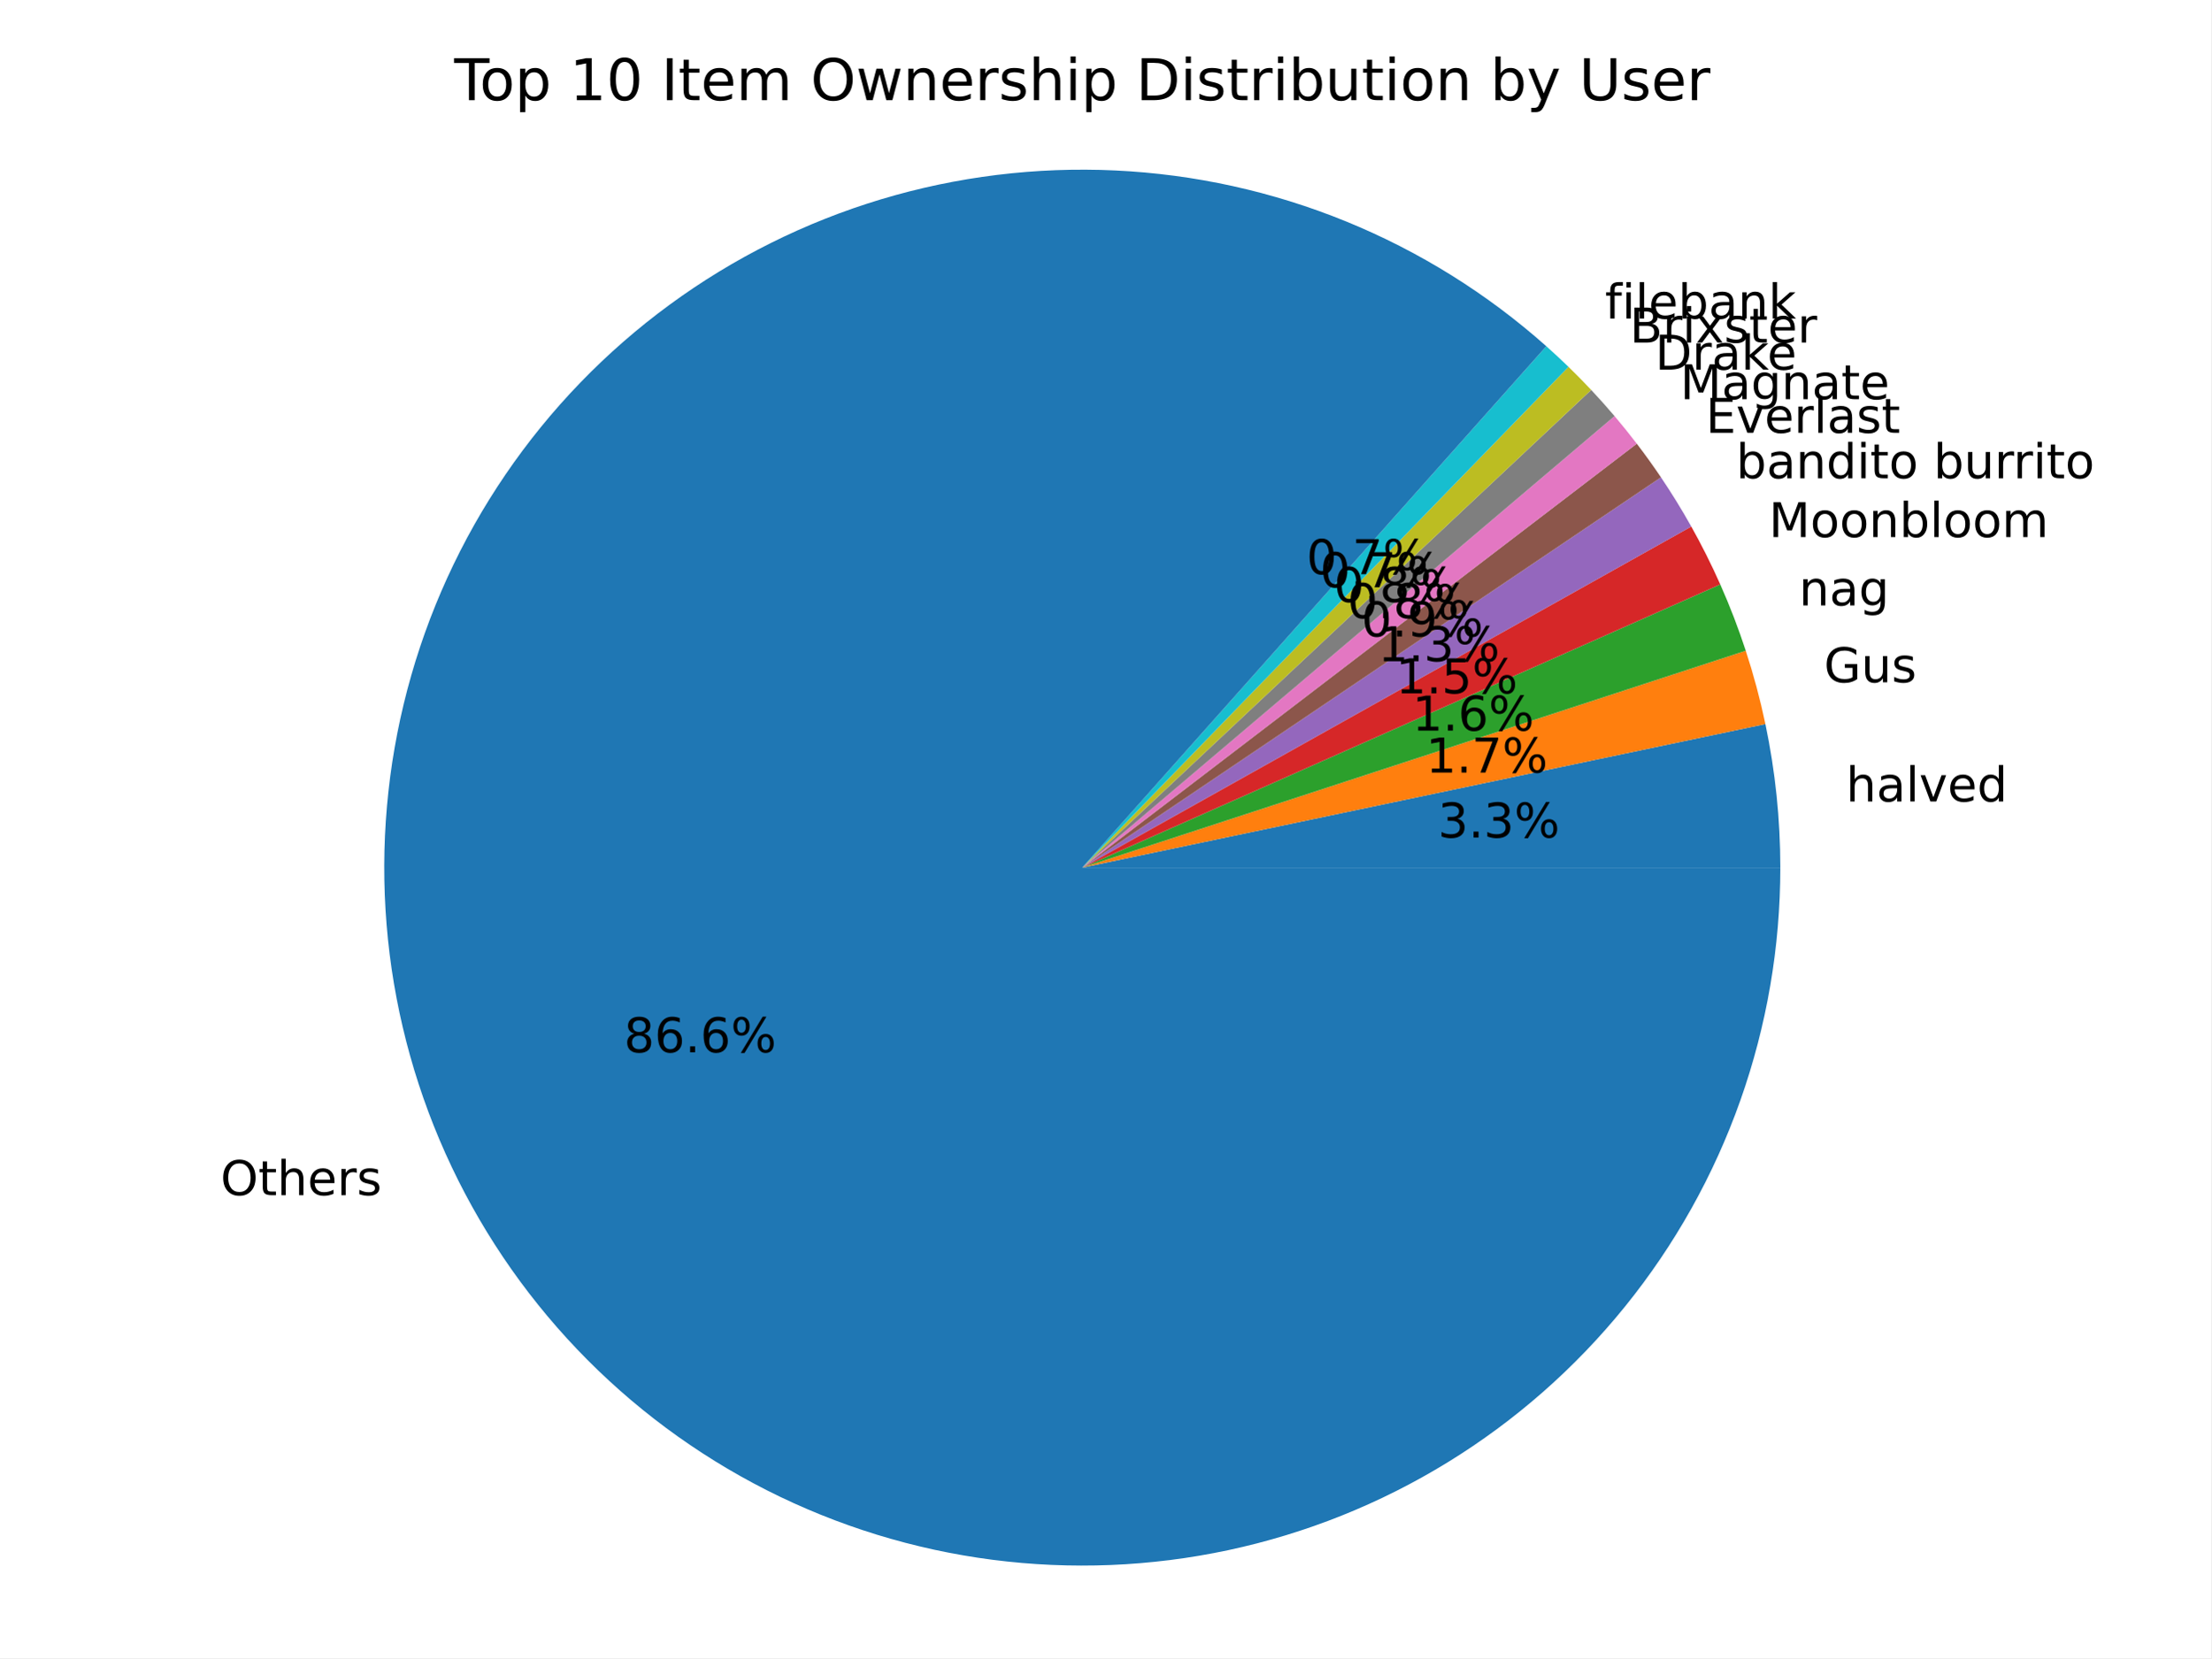
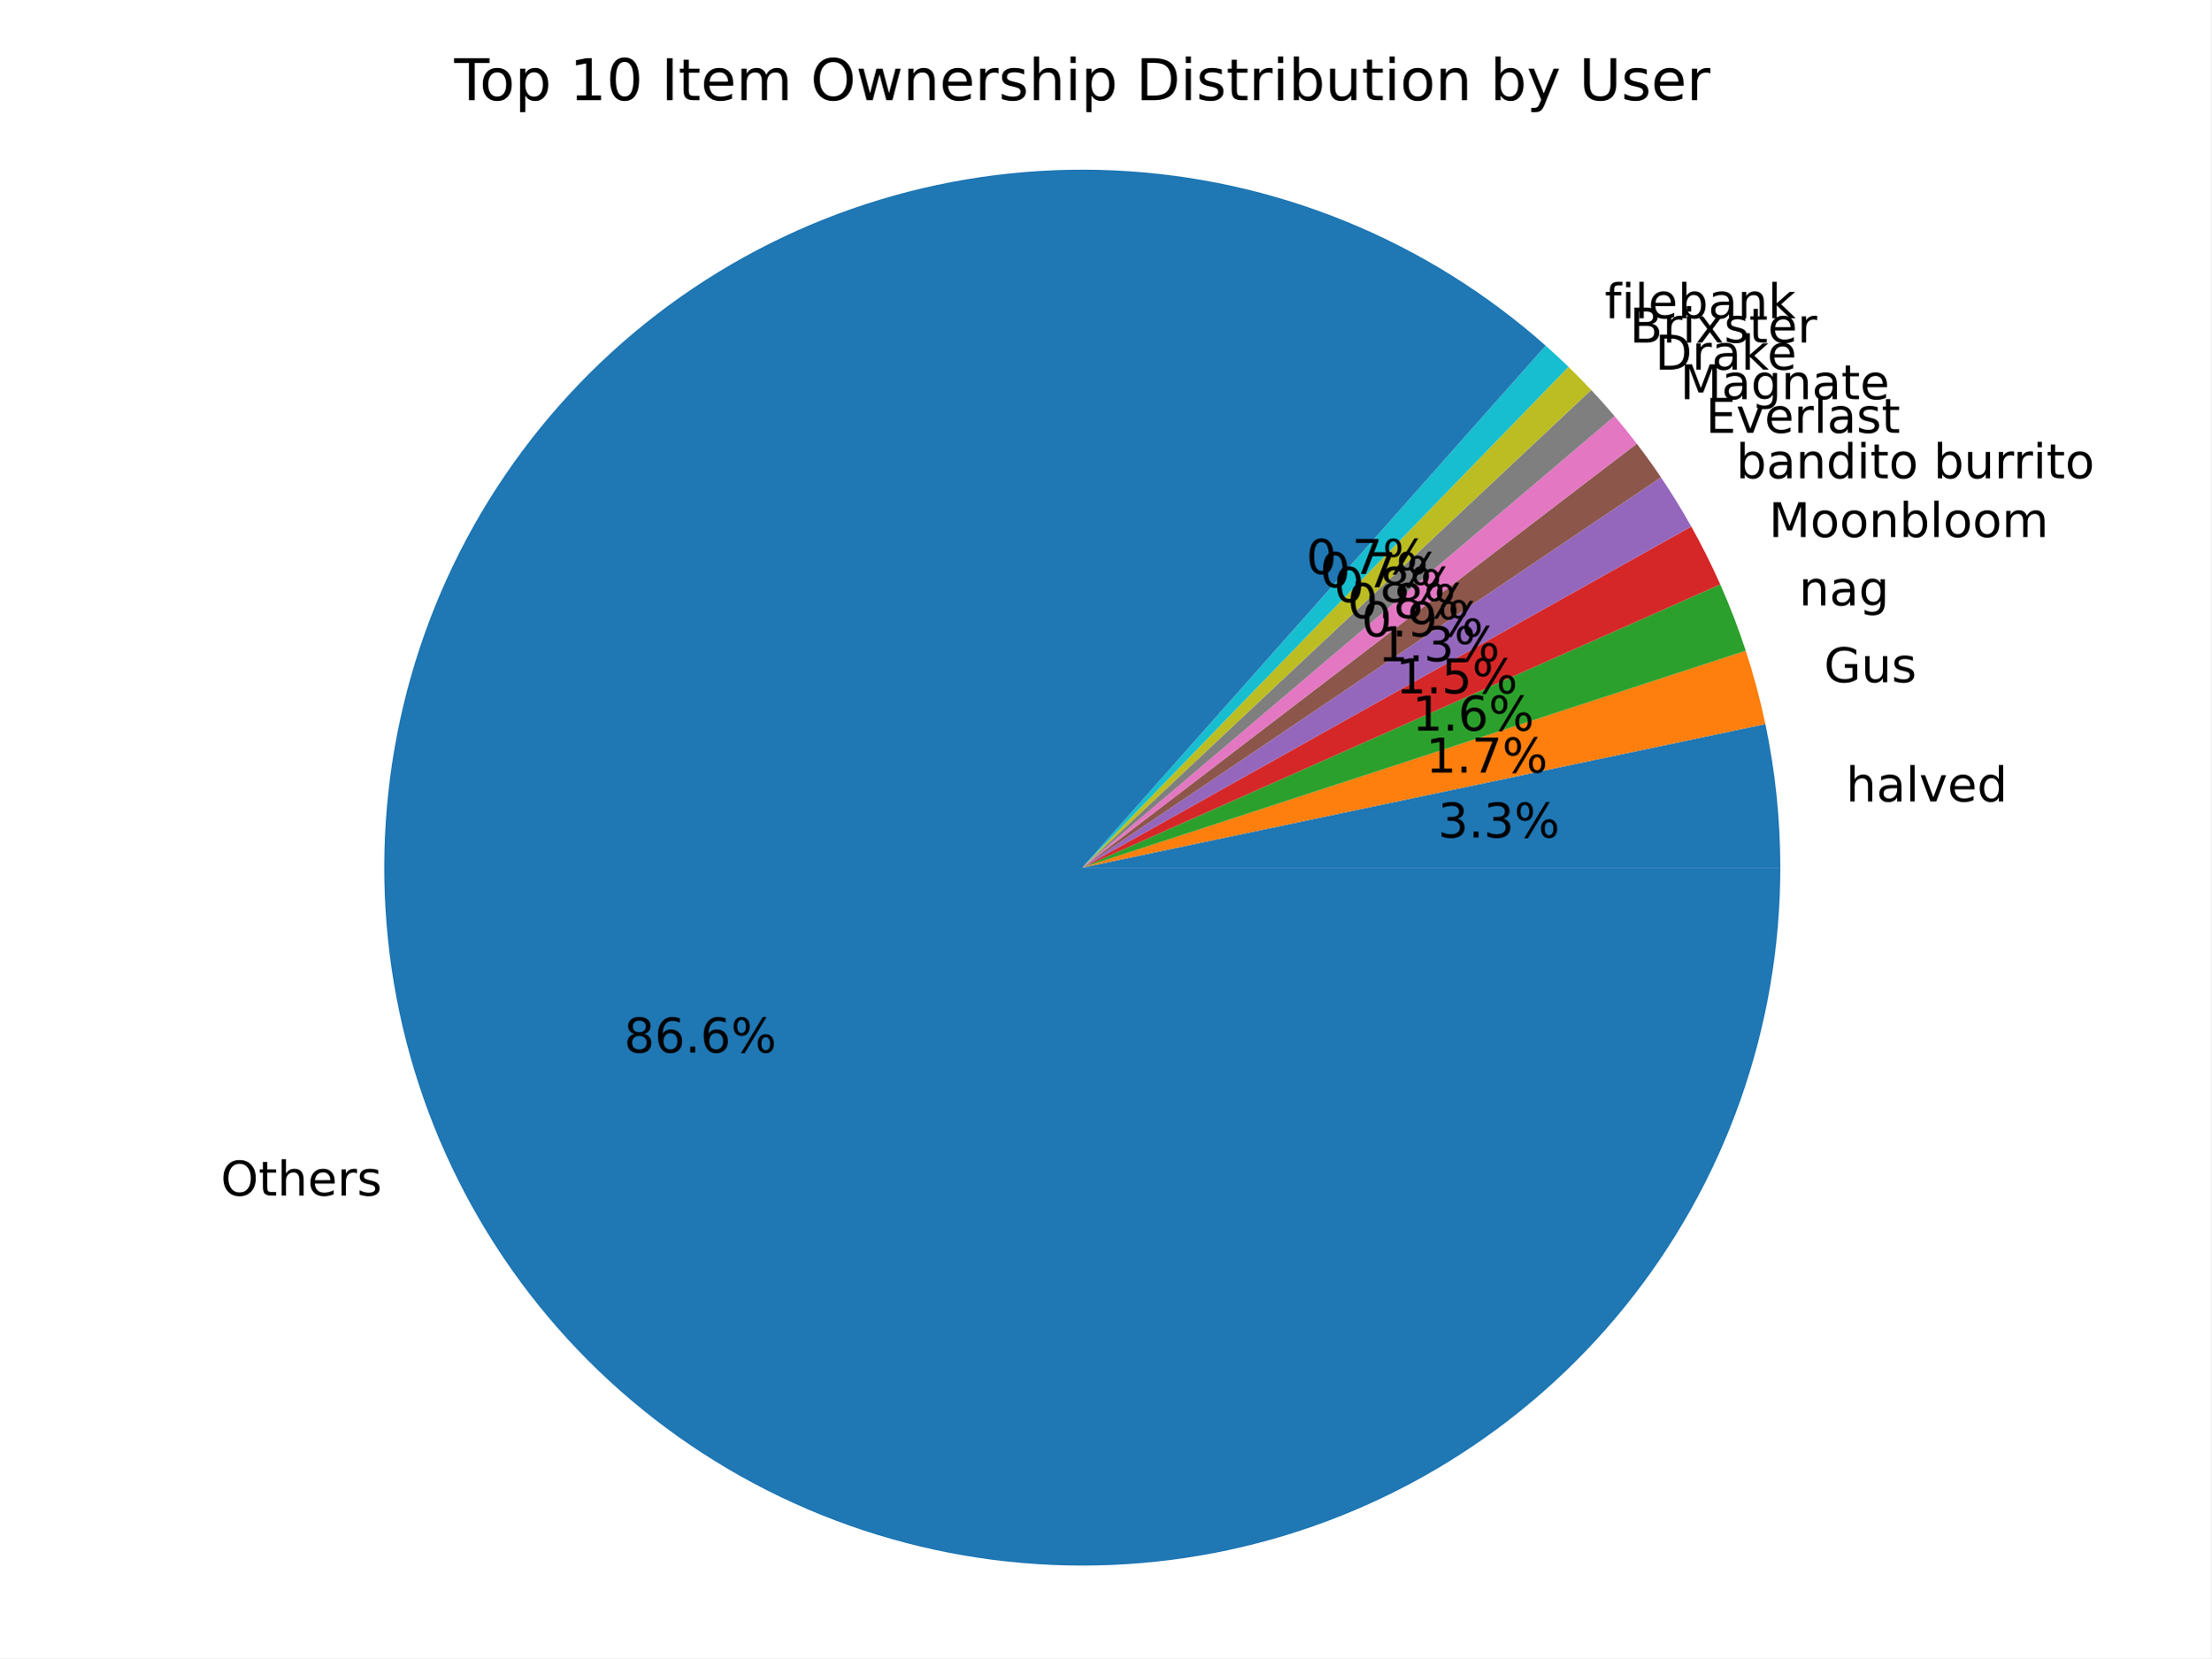
<svg xmlns="http://www.w3.org/2000/svg" xmlns:xlink="http://www.w3.org/1999/xlink" width="460.8pt" height="345.6pt" viewBox="0 0 460.8 345.6" version="1.1">
  <defs>
    <style type="text/css">*{stroke-linejoin: round; stroke-linecap: butt}</style>
  </defs>
  <g id="figure_1">
    <g id="patch_1">
      <path d="M 0 345.6  L 460.8 345.6  L 460.8 0  L 0 0  z " style="fill: #ffffff" />
    </g>
    <g id="axes_1">
      <g id="patch_2">
        <path d="M 371.026 180.84  C 371.026 175.815 370.766 170.793 370.246 165.795  C 369.726 160.796 368.948 155.828 367.914 150.911  L 225.55 180.84  z " style="fill: #1f77b4" />
      </g>
      <g id="patch_3">
        <path d="M 367.914 150.911  C 367.371 148.329 366.758 145.762 366.076 143.213  C 365.394 140.665 364.642 138.135 363.822 135.628  L 225.55 180.84  z " style="fill: #ff7f0e" />
      </g>
      <g id="patch_4">
        <path d="M 363.822 135.628  C 363.054 133.28 362.227 130.952 361.341 128.646  C 360.454 126.341 359.51 124.058 358.507 121.8  L 225.55 180.84  z " style="fill: #2ca02c" />
      </g>
      <g id="patch_5">
        <path d="M 358.507 121.8  C 357.594 119.744 356.634 117.71 355.627 115.699  C 354.619 113.687 353.566 111.7 352.466 109.737  L 225.55 180.84  z " style="fill: #d62728" />
      </g>
      <g id="patch_6">
        <path d="M 352.466 109.737  C 351.485 107.986 350.468 106.255 349.415 104.546  C 348.362 102.836 347.274 101.149 346.151 99.485  L 225.55 180.84  z " style="fill: #9467bd" />
      </g>
      <g id="patch_7">
        <path d="M 346.151 99.485  C 345.346 98.291 344.523 97.109 343.682 95.94  C 342.842 94.77 341.984 93.614 341.109 92.47  L 225.55 180.84  z " style="fill: #8c564b" />
      </g>
      <g id="patch_8">
        <path d="M 341.109 92.47  C 340.362 91.493 339.603 90.525 338.831 89.568  C 338.06 88.61 337.276 87.662 336.481 86.725  L 225.55 180.84  z " style="fill: #e377c2" />
      </g>
      <g id="patch_9">
        <path d="M 336.481 86.725  C 335.692 85.795 334.891 84.875 334.079 83.966  C 333.268 83.056 332.444 82.157 331.61 81.268  L 225.55 180.84  z " style="fill: #7f7f7f" />
      </g>
      <g id="patch_10">
        <path d="M 331.61 81.268  C 330.84 80.448 330.061 79.637 329.272 78.835  C 328.483 78.033 327.686 77.24 326.879 76.457  L 225.55 180.84  z " style="fill: #bcbd22" />
      </g>
      <g id="patch_11">
-         <path d="M 326.879 76.457  C 326.124 75.725 325.362 75.001 324.592 74.285  C 323.823 73.57 323.045 72.863 322.26 72.164  L 225.55 180.84  z " style="fill: #17becf" />
+         <path d="M 326.879 76.457  C 326.102 75.703 325.317 74.958 324.523 74.221  C 323.73 73.485 322.928 72.757 322.118 72.038  L 225.55 180.84  z " style="fill: #17becf" />
      </g>
      <g id="patch_12">
-         <path d="M 322.26 72.164  C 309.915 61.178 295.787 52.376 280.485 46.135  C 265.183 39.895 248.929 36.307 232.422 35.526  C 215.914 34.746 199.394 36.784 183.572 41.552  C 167.749 46.321 152.854 53.751 139.527 63.523  C 126.2 73.295 114.635 85.267 105.33 98.923  C 96.024 112.58 89.114 127.723 84.895 143.701  C 80.676 159.679 79.21 176.26 80.561 192.73  C 81.912 209.2 86.059 225.321 92.825 240.398  C 99.59 255.475 108.876 269.29 120.282 281.248  C 131.688 293.206 145.049 303.134 159.789 310.604  C 174.53 318.075 190.437 322.979 206.825 325.106  C 223.213 327.233 239.844 326.552 256.004 323.093  C 272.163 319.633 287.616 313.445 301.697 304.795  C 315.778 296.145 328.282 285.159 338.673 272.308  C 349.064 259.458 357.189 244.931 362.7 229.351  C 368.21 213.771 371.026 197.366 371.026 180.84  L 225.55 180.84  z " style="fill: #1f77b4" />
+         <path d="M 322.118 72.038  C 309.762 61.071 295.627 52.288 280.321 46.068  C 265.015 39.848 248.76 36.28 232.256 35.519  C 215.752 34.757 199.238 36.813 183.424 41.597  C 167.611 46.381 152.727 53.824 139.413 63.607  C 126.099 73.39 114.548 85.369 105.257 99.031  C 95.966 112.693 89.069 127.838 84.865 143.815  C 80.66 159.793 79.207 176.371 80.57 192.836  C 81.932 209.302 86.09 225.415 92.863 240.484  C 99.637 255.554 108.929 269.359 120.339 281.308  C 131.749 293.257 145.112 303.175 159.853 310.636  C 174.594 318.098 190.498 322.993 206.884 325.113  C 223.269 327.233 239.896 326.547 256.05 323.083  C 272.205 319.619 287.652 313.428 301.727 304.777  C 315.803 296.125 328.302 285.139 338.688 272.29  C 349.074 259.441 357.195 244.916 362.704 229.34  C 368.212 213.763 371.026 197.362 371.026 180.84  L 225.55 180.84  z " style="fill: #1f77b4" />
      </g>
      <g id="matplotlib.axis_1" />
      <g id="matplotlib.axis_2" />
      <g id="text_1">
        <g transform="translate(384.7156 167.0495) scale(0.1 -0.1)">
          <defs>
            <path id="DejaVuSans-68" d="M 3513 2113  L 3513 0  L 2938 0  L 2938 2094  Q 2938 2591 2744 2837  Q 2550 3084 2163 3084  Q 1697 3084 1428 2787  Q 1159 2491 1159 1978  L 1159 0  L 581 0  L 581 4863  L 1159 4863  L 1159 2956  Q 1366 3272 1645 3428  Q 1925 3584 2291 3584  Q 2894 3584 3203 3211  Q 3513 2838 3513 2113  z " transform="scale(0.015625)" />
            <path id="DejaVuSans-61" d="M 2194 1759  Q 1497 1759 1228 1600  Q 959 1441 959 1056  Q 959 750 1161 570  Q 1363 391 1709 391  Q 2188 391 2477 730  Q 2766 1069 2766 1631  L 2766 1759  L 2194 1759  z M 3341 1997  L 3341 0  L 2766 0  L 2766 531  Q 2569 213 2275 61  Q 1981 -91 1556 -91  Q 1019 -91 701 211  Q 384 513 384 1019  Q 384 1609 779 1909  Q 1175 2209 1959 2209  L 2766 2209  L 2766 2266  Q 2766 2663 2505 2880  Q 2244 3097 1772 3097  Q 1472 3097 1187 3025  Q 903 2953 641 2809  L 641 3341  Q 956 3463 1253 3523  Q 1550 3584 1831 3584  Q 2591 3584 2966 3190  Q 3341 2797 3341 1997  z " transform="scale(0.015625)" />
            <path id="DejaVuSans-6c" d="M 603 4863  L 1178 4863  L 1178 0  L 603 0  L 603 4863  z " transform="scale(0.015625)" />
            <path id="DejaVuSans-76" d="M 191 3500  L 800 3500  L 1894 563  L 2988 3500  L 3597 3500  L 2284 0  L 1503 0  L 191 3500  z " transform="scale(0.015625)" />
            <path id="DejaVuSans-65" d="M 3597 1894  L 3597 1613  L 953 1613  Q 991 1019 1311 708  Q 1631 397 2203 397  Q 2534 397 2845 478  Q 3156 559 3463 722  L 3463 178  Q 3153 47 2828 -22  Q 2503 -91 2169 -91  Q 1331 -91 842 396  Q 353 884 353 1716  Q 353 2575 817 3079  Q 1281 3584 2069 3584  Q 2775 3584 3186 3129  Q 3597 2675 3597 1894  z M 3022 2063  Q 3016 2534 2758 2815  Q 2500 3097 2075 3097  Q 1594 3097 1305 2825  Q 1016 2553 972 2059  L 3022 2063  z " transform="scale(0.015625)" />
            <path id="DejaVuSans-64" d="M 2906 2969  L 2906 4863  L 3481 4863  L 3481 0  L 2906 0  L 2906 525  Q 2725 213 2448 61  Q 2172 -91 1784 -91  Q 1150 -91 751 415  Q 353 922 353 1747  Q 353 2572 751 3078  Q 1150 3584 1784 3584  Q 2172 3584 2448 3432  Q 2725 3281 2906 2969  z M 947 1747  Q 947 1113 1208 752  Q 1469 391 1925 391  Q 2381 391 2643 752  Q 2906 1113 2906 1747  Q 2906 2381 2643 2742  Q 2381 3103 1925 3103  Q 1469 3103 1208 2742  Q 947 2381 947 1747  z " transform="scale(0.015625)" />
          </defs>
          <use xlink:href="#DejaVuSans-68" />
          <use xlink:href="#DejaVuSans-61" x="63.379" />
          <use xlink:href="#DejaVuSans-6c" x="124.658" />
          <use xlink:href="#DejaVuSans-76" x="152.441" />
          <use xlink:href="#DejaVuSans-65" x="211.621" />
          <use xlink:href="#DejaVuSans-64" x="273.145" />
        </g>
      </g>
      <g id="text_2">
-         <g transform="translate(299.6653 174.5721) scale(0.1 -0.1)">
+         <g transform="translate(299.6653 174.5722) scale(0.1 -0.1)">
          <defs>
            <path id="DejaVuSans-33" d="M 2597 2516  Q 3050 2419 3304 2112  Q 3559 1806 3559 1356  Q 3559 666 3084 287  Q 2609 -91 1734 -91  Q 1441 -91 1130 -33  Q 819 25 488 141  L 488 750  Q 750 597 1062 519  Q 1375 441 1716 441  Q 2309 441 2620 675  Q 2931 909 2931 1356  Q 2931 1769 2642 2001  Q 2353 2234 1838 2234  L 1294 2234  L 1294 2753  L 1863 2753  Q 2328 2753 2575 2939  Q 2822 3125 2822 3475  Q 2822 3834 2567 4026  Q 2313 4219 1838 4219  Q 1578 4219 1281 4162  Q 984 4106 628 3988  L 628 4550  Q 988 4650 1302 4700  Q 1616 4750 1894 4750  Q 2613 4750 3031 4423  Q 3450 4097 3450 3541  Q 3450 3153 3228 2886  Q 3006 2619 2597 2516  z " transform="scale(0.015625)" />
            <path id="DejaVuSans-2e" d="M 684 794  L 1344 794  L 1344 0  L 684 0  L 684 794  z " transform="scale(0.015625)" />
            <path id="DejaVuSans-25" d="M 4653 2053  Q 4381 2053 4226 1822  Q 4072 1591 4072 1178  Q 4072 772 4226 539  Q 4381 306 4653 306  Q 4919 306 5073 539  Q 5228 772 5228 1178  Q 5228 1588 5073 1820  Q 4919 2053 4653 2053  z M 4653 2450  Q 5147 2450 5437 2106  Q 5728 1763 5728 1178  Q 5728 594 5436 251  Q 5144 -91 4653 -91  Q 4153 -91 3862 251  Q 3572 594 3572 1178  Q 3572 1766 3864 2108  Q 4156 2450 4653 2450  z M 1428 4353  Q 1159 4353 1004 4120  Q 850 3888 850 3481  Q 850 3069 1003 2837  Q 1156 2606 1428 2606  Q 1700 2606 1854 2837  Q 2009 3069 2009 3481  Q 2009 3884 1853 4118  Q 1697 4353 1428 4353  z M 4250 4750  L 4750 4750  L 1831 -91  L 1331 -91  L 4250 4750  z M 1428 4750  Q 1922 4750 2215 4408  Q 2509 4066 2509 3481  Q 2509 2891 2217 2550  Q 1925 2209 1428 2209  Q 931 2209 642 2551  Q 353 2894 353 3481  Q 353 4063 643 4406  Q 934 4750 1428 4750  z " transform="scale(0.015625)" />
          </defs>
          <use xlink:href="#DejaVuSans-33" />
          <use xlink:href="#DejaVuSans-2e" x="63.623" />
          <use xlink:href="#DejaVuSans-33" x="95.41" />
          <use xlink:href="#DejaVuSans-25" x="159.033" />
        </g>
      </g>
      <g id="text_3">
        <g transform="translate(380.1285 142.2102) scale(0.1 -0.1)">
          <defs>
            <path id="DejaVuSans-47" d="M 3809 666  L 3809 1919  L 2778 1919  L 2778 2438  L 4434 2438  L 4434 434  Q 4069 175 3628 42  Q 3188 -91 2688 -91  Q 1594 -91 976 548  Q 359 1188 359 2328  Q 359 3472 976 4111  Q 1594 4750 2688 4750  Q 3144 4750 3555 4637  Q 3966 4525 4313 4306  L 4313 3634  Q 3963 3931 3569 4081  Q 3175 4231 2741 4231  Q 1884 4231 1454 3753  Q 1025 3275 1025 2328  Q 1025 1384 1454 906  Q 1884 428 2741 428  Q 3075 428 3337 486  Q 3600 544 3809 666  z " transform="scale(0.015625)" />
            <path id="DejaVuSans-75" d="M 544 1381  L 544 3500  L 1119 3500  L 1119 1403  Q 1119 906 1312 657  Q 1506 409 1894 409  Q 2359 409 2629 706  Q 2900 1003 2900 1516  L 2900 3500  L 3475 3500  L 3475 0  L 2900 0  L 2900 538  Q 2691 219 2414 64  Q 2138 -91 1772 -91  Q 1169 -91 856 284  Q 544 659 544 1381  z M 1991 3584  L 1991 3584  z " transform="scale(0.015625)" />
            <path id="DejaVuSans-73" d="M 2834 3397  L 2834 2853  Q 2591 2978 2328 3040  Q 2066 3103 1784 3103  Q 1356 3103 1142 2972  Q 928 2841 928 2578  Q 928 2378 1081 2264  Q 1234 2150 1697 2047  L 1894 2003  Q 2506 1872 2764 1633  Q 3022 1394 3022 966  Q 3022 478 2636 193  Q 2250 -91 1575 -91  Q 1294 -91 989 -36  Q 684 19 347 128  L 347 722  Q 666 556 975 473  Q 1284 391 1588 391  Q 1994 391 2212 530  Q 2431 669 2431 922  Q 2431 1156 2273 1281  Q 2116 1406 1581 1522  L 1381 1569  Q 847 1681 609 1914  Q 372 2147 372 2553  Q 372 3047 722 3315  Q 1072 3584 1716 3584  Q 2034 3584 2315 3537  Q 2597 3491 2834 3397  z " transform="scale(0.015625)" />
          </defs>
          <use xlink:href="#DejaVuSans-47" />
          <use xlink:href="#DejaVuSans-75" x="77.49" />
          <use xlink:href="#DejaVuSans-73" x="140.869" />
        </g>
      </g>
      <g id="text_4">
        <g transform="translate(297.1633 161.0234) scale(0.1 -0.1)">
          <defs>
            <path id="DejaVuSans-31" d="M 794 531  L 1825 531  L 1825 4091  L 703 3866  L 703 4441  L 1819 4666  L 2450 4666  L 2450 531  L 3481 531  L 3481 0  L 794 0  L 794 531  z " transform="scale(0.015625)" />
            <path id="DejaVuSans-37" d="M 525 4666  L 3525 4666  L 3525 4397  L 1831 0  L 1172 0  L 2766 4134  L 525 4134  L 525 4666  z " transform="scale(0.015625)" />
          </defs>
          <use xlink:href="#DejaVuSans-31" />
          <use xlink:href="#DejaVuSans-2e" x="63.623" />
          <use xlink:href="#DejaVuSans-37" x="95.41" />
          <use xlink:href="#DejaVuSans-25" x="159.033" />
        </g>
      </g>
      <g id="text_5">
        <g transform="translate(374.9197 126.1862) scale(0.1 -0.1)">
          <defs>
            <path id="DejaVuSans-6e" d="M 3513 2113  L 3513 0  L 2938 0  L 2938 2094  Q 2938 2591 2744 2837  Q 2550 3084 2163 3084  Q 1697 3084 1428 2787  Q 1159 2491 1159 1978  L 1159 0  L 581 0  L 581 3500  L 1159 3500  L 1159 2956  Q 1366 3272 1645 3428  Q 1925 3584 2291 3584  Q 2894 3584 3203 3211  Q 3513 2838 3513 2113  z " transform="scale(0.015625)" />
            <path id="DejaVuSans-67" d="M 2906 1791  Q 2906 2416 2648 2759  Q 2391 3103 1925 3103  Q 1463 3103 1205 2759  Q 947 2416 947 1791  Q 947 1169 1205 825  Q 1463 481 1925 481  Q 2391 481 2648 825  Q 2906 1169 2906 1791  z M 3481 434  Q 3481 -459 3084 -895  Q 2688 -1331 1869 -1331  Q 1566 -1331 1297 -1286  Q 1028 -1241 775 -1147  L 775 -588  Q 1028 -725 1275 -790  Q 1522 -856 1778 -856  Q 2344 -856 2625 -561  Q 2906 -266 2906 331  L 2906 616  Q 2728 306 2450 153  Q 2172 0 1784 0  Q 1141 0 747 490  Q 353 981 353 1791  Q 353 2603 747 3093  Q 1141 3584 1784 3584  Q 2172 3584 2450 3431  Q 2728 3278 2906 2969  L 2906 3500  L 3481 3500  L 3481 434  z " transform="scale(0.015625)" />
          </defs>
          <use xlink:href="#DejaVuSans-6e" />
          <use xlink:href="#DejaVuSans-61" x="63.379" />
          <use xlink:href="#DejaVuSans-67" x="124.658" />
        </g>
      </g>
      <g id="text_6">
        <g transform="translate(294.3221 152.2831) scale(0.1 -0.1)">
          <defs>
            <path id="DejaVuSans-36" d="M 2113 2584  Q 1688 2584 1439 2293  Q 1191 2003 1191 1497  Q 1191 994 1439 701  Q 1688 409 2113 409  Q 2538 409 2786 701  Q 3034 994 3034 1497  Q 3034 2003 2786 2293  Q 2538 2584 2113 2584  z M 3366 4563  L 3366 3988  Q 3128 4100 2886 4159  Q 2644 4219 2406 4219  Q 1781 4219 1451 3797  Q 1122 3375 1075 2522  Q 1259 2794 1537 2939  Q 1816 3084 2150 3084  Q 2853 3084 3261 2657  Q 3669 2231 3669 1497  Q 3669 778 3244 343  Q 2819 -91 2113 -91  Q 1303 -91 875 529  Q 447 1150 447 2328  Q 447 3434 972 4092  Q 1497 4750 2381 4750  Q 2619 4750 2861 4703  Q 3103 4656 3366 4563  z " transform="scale(0.015625)" />
          </defs>
          <use xlink:href="#DejaVuSans-31" />
          <use xlink:href="#DejaVuSans-2e" x="63.623" />
          <use xlink:href="#DejaVuSans-36" x="95.41" />
          <use xlink:href="#DejaVuSans-25" x="159.033" />
        </g>
      </g>
      <g id="text_7">
        <g transform="translate(368.6342 111.944) scale(0.1 -0.1)">
          <defs>
            <path id="DejaVuSans-4d" d="M 628 4666  L 1569 4666  L 2759 1491  L 3956 4666  L 4897 4666  L 4897 0  L 4281 0  L 4281 4097  L 3078 897  L 2444 897  L 1241 4097  L 1241 0  L 628 0  L 628 4666  z " transform="scale(0.015625)" />
            <path id="DejaVuSans-6f" d="M 1959 3097  Q 1497 3097 1228 2736  Q 959 2375 959 1747  Q 959 1119 1226 758  Q 1494 397 1959 397  Q 2419 397 2687 759  Q 2956 1122 2956 1747  Q 2956 2369 2687 2733  Q 2419 3097 1959 3097  z M 1959 3584  Q 2709 3584 3137 3096  Q 3566 2609 3566 1747  Q 3566 888 3137 398  Q 2709 -91 1959 -91  Q 1206 -91 779 398  Q 353 888 353 1747  Q 353 2609 779 3096  Q 1206 3584 1959 3584  z " transform="scale(0.015625)" />
            <path id="DejaVuSans-62" d="M 3116 1747  Q 3116 2381 2855 2742  Q 2594 3103 2138 3103  Q 1681 3103 1420 2742  Q 1159 2381 1159 1747  Q 1159 1113 1420 752  Q 1681 391 2138 391  Q 2594 391 2855 752  Q 3116 1113 3116 1747  z M 1159 2969  Q 1341 3281 1617 3432  Q 1894 3584 2278 3584  Q 2916 3584 3314 3078  Q 3713 2572 3713 1747  Q 3713 922 3314 415  Q 2916 -91 2278 -91  Q 1894 -91 1617 61  Q 1341 213 1159 525  L 1159 0  L 581 0  L 581 4863  L 1159 4863  L 1159 2969  z " transform="scale(0.015625)" />
            <path id="DejaVuSans-6d" d="M 3328 2828  Q 3544 3216 3844 3400  Q 4144 3584 4550 3584  Q 5097 3584 5394 3201  Q 5691 2819 5691 2113  L 5691 0  L 5113 0  L 5113 2094  Q 5113 2597 4934 2840  Q 4756 3084 4391 3084  Q 3944 3084 3684 2787  Q 3425 2491 3425 1978  L 3425 0  L 2847 0  L 2847 2094  Q 2847 2600 2669 2842  Q 2491 3084 2119 3084  Q 1678 3084 1418 2786  Q 1159 2488 1159 1978  L 1159 0  L 581 0  L 581 3500  L 1159 3500  L 1159 2956  Q 1356 3278 1631 3431  Q 1906 3584 2284 3584  Q 2666 3584 2933 3390  Q 3200 3197 3328 2828  z " transform="scale(0.015625)" />
          </defs>
          <use xlink:href="#DejaVuSans-4d" />
          <use xlink:href="#DejaVuSans-6f" x="86.279" />
          <use xlink:href="#DejaVuSans-6f" x="147.461" />
          <use xlink:href="#DejaVuSans-6e" x="208.643" />
          <use xlink:href="#DejaVuSans-62" x="272.021" />
          <use xlink:href="#DejaVuSans-6c" x="335.498" />
          <use xlink:href="#DejaVuSans-6f" x="363.281" />
          <use xlink:href="#DejaVuSans-6f" x="424.463" />
          <use xlink:href="#DejaVuSans-6d" x="485.645" />
        </g>
      </g>
      <g id="text_8">
        <g transform="translate(290.8937 144.5146) scale(0.1 -0.1)">
          <defs>
            <path id="DejaVuSans-35" d="M 691 4666  L 3169 4666  L 3169 4134  L 1269 4134  L 1269 2991  Q 1406 3038 1543 3061  Q 1681 3084 1819 3084  Q 2600 3084 3056 2656  Q 3513 2228 3513 1497  Q 3513 744 3044 326  Q 2575 -91 1722 -91  Q 1428 -91 1123 -41  Q 819 9 494 109  L 494 744  Q 775 591 1075 516  Q 1375 441 1709 441  Q 2250 441 2565 725  Q 2881 1009 2881 1497  Q 2881 1984 2565 2268  Q 2250 2553 1709 2553  Q 1456 2553 1204 2497  Q 953 2441 691 2322  L 691 4666  z " transform="scale(0.015625)" />
          </defs>
          <use xlink:href="#DejaVuSans-31" />
          <use xlink:href="#DejaVuSans-2e" x="63.623" />
          <use xlink:href="#DejaVuSans-35" x="95.41" />
          <use xlink:href="#DejaVuSans-25" x="159.033" />
        </g>
      </g>
      <g id="text_9">
        <g transform="translate(361.8011 99.67552) scale(0.1 -0.1)">
          <defs>
            <path id="DejaVuSans-69" d="M 603 3500  L 1178 3500  L 1178 0  L 603 0  L 603 3500  z M 603 4863  L 1178 4863  L 1178 4134  L 603 4134  L 603 4863  z " transform="scale(0.015625)" />
            <path id="DejaVuSans-74" d="M 1172 4494  L 1172 3500  L 2356 3500  L 2356 3053  L 1172 3053  L 1172 1153  Q 1172 725 1289 603  Q 1406 481 1766 481  L 2356 481  L 2356 0  L 1766 0  Q 1100 0 847 248  Q 594 497 594 1153  L 594 3053  L 172 3053  L 172 3500  L 594 3500  L 594 4494  L 1172 4494  z " transform="scale(0.015625)" />
            <path id="DejaVuSans-20" transform="scale(0.015625)" />
            <path id="DejaVuSans-72" d="M 2631 2963  Q 2534 3019 2420 3045  Q 2306 3072 2169 3072  Q 1681 3072 1420 2755  Q 1159 2438 1159 1844  L 1159 0  L 581 0  L 581 3500  L 1159 3500  L 1159 2956  Q 1341 3275 1631 3429  Q 1922 3584 2338 3584  Q 2397 3584 2469 3576  Q 2541 3569 2628 3553  L 2631 2963  z " transform="scale(0.015625)" />
          </defs>
          <use xlink:href="#DejaVuSans-62" />
          <use xlink:href="#DejaVuSans-61" x="63.477" />
          <use xlink:href="#DejaVuSans-6e" x="124.756" />
          <use xlink:href="#DejaVuSans-64" x="188.135" />
          <use xlink:href="#DejaVuSans-69" x="251.611" />
          <use xlink:href="#DejaVuSans-74" x="279.395" />
          <use xlink:href="#DejaVuSans-6f" x="318.604" />
          <use xlink:href="#DejaVuSans-20" x="379.785" />
          <use xlink:href="#DejaVuSans-62" x="411.572" />
          <use xlink:href="#DejaVuSans-75" x="475.049" />
          <use xlink:href="#DejaVuSans-72" x="538.428" />
          <use xlink:href="#DejaVuSans-72" x="577.791" />
          <use xlink:href="#DejaVuSans-69" x="618.904" />
          <use xlink:href="#DejaVuSans-74" x="646.688" />
          <use xlink:href="#DejaVuSans-6f" x="685.896" />
        </g>
      </g>
      <g id="text_10">
        <g transform="translate(287.1665 137.8227) scale(0.1 -0.1)">
          <use xlink:href="#DejaVuSans-31" />
          <use xlink:href="#DejaVuSans-2e" x="63.623" />
          <use xlink:href="#DejaVuSans-33" x="95.41" />
          <use xlink:href="#DejaVuSans-25" x="159.033" />
        </g>
      </g>
      <g id="text_11">
        <g transform="translate(355.4954 90.209) scale(0.1 -0.1)">
          <defs>
            <path id="DejaVuSans-45" d="M 628 4666  L 3578 4666  L 3578 4134  L 1259 4134  L 1259 2753  L 3481 2753  L 3481 2222  L 1259 2222  L 1259 531  L 3634 531  L 3634 0  L 628 0  L 628 4666  z " transform="scale(0.015625)" />
          </defs>
          <use xlink:href="#DejaVuSans-45" />
          <use xlink:href="#DejaVuSans-76" x="63.184" />
          <use xlink:href="#DejaVuSans-65" x="122.363" />
          <use xlink:href="#DejaVuSans-72" x="183.887" />
          <use xlink:href="#DejaVuSans-6c" x="225" />
          <use xlink:href="#DejaVuSans-61" x="252.783" />
          <use xlink:href="#DejaVuSans-73" x="314.062" />
          <use xlink:href="#DejaVuSans-74" x="366.162" />
        </g>
      </g>
      <g id="text_12">
        <g transform="translate(283.7271 132.6592) scale(0.1 -0.1)">
          <defs>
            <path id="DejaVuSans-30" d="M 2034 4250  Q 1547 4250 1301 3770  Q 1056 3291 1056 2328  Q 1056 1369 1301 889  Q 1547 409 2034 409  Q 2525 409 2770 889  Q 3016 1369 3016 2328  Q 3016 3291 2770 3770  Q 2525 4250 2034 4250  z M 2034 4750  Q 2819 4750 3233 4129  Q 3647 3509 3647 2328  Q 3647 1150 3233 529  Q 2819 -91 2034 -91  Q 1250 -91 836 529  Q 422 1150 422 2328  Q 422 3509 836 4129  Q 1250 4750 2034 4750  z " transform="scale(0.015625)" />
            <path id="DejaVuSans-39" d="M 703 97  L 703 672  Q 941 559 1184 500  Q 1428 441 1663 441  Q 2288 441 2617 861  Q 2947 1281 2994 2138  Q 2813 1869 2534 1725  Q 2256 1581 1919 1581  Q 1219 1581 811 2004  Q 403 2428 403 3163  Q 403 3881 828 4315  Q 1253 4750 1959 4750  Q 2769 4750 3195 4129  Q 3622 3509 3622 2328  Q 3622 1225 3098 567  Q 2575 -91 1691 -91  Q 1453 -91 1209 -44  Q 966 3 703 97  z M 1959 2075  Q 2384 2075 2632 2365  Q 2881 2656 2881 3163  Q 2881 3666 2632 3958  Q 2384 4250 1959 4250  Q 1534 4250 1286 3958  Q 1038 3666 1038 3163  Q 1038 2656 1286 2365  Q 1534 2075 1959 2075  z " transform="scale(0.015625)" />
          </defs>
          <use xlink:href="#DejaVuSans-30" />
          <use xlink:href="#DejaVuSans-2e" x="63.623" />
          <use xlink:href="#DejaVuSans-39" x="95.41" />
          <use xlink:href="#DejaVuSans-25" x="159.033" />
        </g>
      </g>
      <g id="text_13">
        <g transform="translate(350.1596 83.20001) scale(0.1 -0.1)">
          <use xlink:href="#DejaVuSans-4d" />
          <use xlink:href="#DejaVuSans-61" x="86.279" />
          <use xlink:href="#DejaVuSans-67" x="147.559" />
          <use xlink:href="#DejaVuSans-6e" x="211.035" />
          <use xlink:href="#DejaVuSans-61" x="274.414" />
          <use xlink:href="#DejaVuSans-74" x="335.693" />
          <use xlink:href="#DejaVuSans-65" x="374.902" />
        </g>
      </g>
      <g id="text_14">
        <g transform="translate(280.8166 128.8361) scale(0.1 -0.1)">
          <defs>
            <path id="DejaVuSans-38" d="M 2034 2216  Q 1584 2216 1326 1975  Q 1069 1734 1069 1313  Q 1069 891 1326 650  Q 1584 409 2034 409  Q 2484 409 2743 651  Q 3003 894 3003 1313  Q 3003 1734 2745 1975  Q 2488 2216 2034 2216  z M 1403 2484  Q 997 2584 770 2862  Q 544 3141 544 3541  Q 544 4100 942 4425  Q 1341 4750 2034 4750  Q 2731 4750 3128 4425  Q 3525 4100 3525 3541  Q 3525 3141 3298 2862  Q 3072 2584 2669 2484  Q 3125 2378 3379 2068  Q 3634 1759 3634 1313  Q 3634 634 3220 271  Q 2806 -91 2034 -91  Q 1263 -91 848 271  Q 434 634 434 1313  Q 434 1759 690 2068  Q 947 2378 1403 2484  z M 1172 3481  Q 1172 3119 1398 2916  Q 1625 2713 2034 2713  Q 2441 2713 2670 2916  Q 2900 3119 2900 3481  Q 2900 3844 2670 4047  Q 2441 4250 2034 4250  Q 1625 4250 1398 4047  Q 1172 3844 1172 3481  z " transform="scale(0.015625)" />
          </defs>
          <use xlink:href="#DejaVuSans-30" />
          <use xlink:href="#DejaVuSans-2e" x="63.623" />
          <use xlink:href="#DejaVuSans-38" x="95.41" />
          <use xlink:href="#DejaVuSans-25" x="159.033" />
        </g>
      </g>
      <g id="text_15">
        <g transform="translate(344.9324 77.03753) scale(0.1 -0.1)">
          <defs>
            <path id="DejaVuSans-44" d="M 1259 4147  L 1259 519  L 2022 519  Q 2988 519 3436 956  Q 3884 1394 3884 2338  Q 3884 3275 3436 3711  Q 2988 4147 2022 4147  L 1259 4147  z M 628 4666  L 1925 4666  Q 3281 4666 3915 4102  Q 4550 3538 4550 2338  Q 4550 1131 3912 565  Q 3275 0 1925 0  L 628 0  L 628 4666  z " transform="scale(0.015625)" />
            <path id="DejaVuSans-6b" d="M 581 4863  L 1159 4863  L 1159 1991  L 2875 3500  L 3609 3500  L 1753 1863  L 3688 0  L 2938 0  L 1159 1709  L 1159 0  L 581 0  L 581 4863  z " transform="scale(0.015625)" />
          </defs>
          <use xlink:href="#DejaVuSans-44" />
          <use xlink:href="#DejaVuSans-72" x="77.002" />
          <use xlink:href="#DejaVuSans-61" x="118.115" />
          <use xlink:href="#DejaVuSans-6b" x="179.395" />
          <use xlink:href="#DejaVuSans-65" x="233.68" />
        </g>
      </g>
      <g id="text_16">
        <g transform="translate(277.9654 125.4747) scale(0.1 -0.1)">
          <use xlink:href="#DejaVuSans-30" />
          <use xlink:href="#DejaVuSans-2e" x="63.623" />
          <use xlink:href="#DejaVuSans-38" x="95.41" />
          <use xlink:href="#DejaVuSans-25" x="159.033" />
        </g>
      </g>
      <g id="text_17">
        <g transform="translate(339.6442 71.39384) scale(0.1 -0.1)">
          <defs>
            <path id="DejaVuSans-42" d="M 1259 2228  L 1259 519  L 2272 519  Q 2781 519 3026 730  Q 3272 941 3272 1375  Q 3272 1813 3026 2020  Q 2781 2228 2272 2228  L 1259 2228  z M 1259 4147  L 1259 2741  L 2194 2741  Q 2656 2741 2882 2914  Q 3109 3088 3109 3444  Q 3109 3797 2882 3972  Q 2656 4147 2194 4147  L 1259 4147  z M 628 4666  L 2241 4666  Q 2963 4666 3353 4366  Q 3744 4066 3744 3513  Q 3744 3084 3544 2831  Q 3344 2578 2956 2516  Q 3422 2416 3680 2098  Q 3938 1781 3938 1306  Q 3938 681 3513 340  Q 3088 0 2303 0  L 628 0  L 628 4666  z " transform="scale(0.015625)" />
            <path id="DejaVuSans-78" d="M 3513 3500  L 2247 1797  L 3578 0  L 2900 0  L 1881 1375  L 863 0  L 184 0  L 1544 1831  L 300 3500  L 978 3500  L 1906 2253  L 2834 3500  L 3513 3500  z " transform="scale(0.015625)" />
          </defs>
          <use xlink:href="#DejaVuSans-42" />
          <use xlink:href="#DejaVuSans-72" x="68.604" />
          <use xlink:href="#DejaVuSans-69" x="109.717" />
          <use xlink:href="#DejaVuSans-78" x="137.5" />
          <use xlink:href="#DejaVuSans-73" x="196.68" />
          <use xlink:href="#DejaVuSans-74" x="248.779" />
          <use xlink:href="#DejaVuSans-65" x="287.988" />
          <use xlink:href="#DejaVuSans-72" x="349.512" />
        </g>
      </g>
      <g id="text_18">
        <g transform="translate(275.081 122.3964) scale(0.1 -0.1)">
          <use xlink:href="#DejaVuSans-30" />
          <use xlink:href="#DejaVuSans-2e" x="63.623" />
          <use xlink:href="#DejaVuSans-37" x="95.41" />
          <use xlink:href="#DejaVuSans-25" x="159.033" />
        </g>
      </g>
      <g id="text_19">
-         <g transform="translate(334.4967 66.38937) scale(0.1 -0.1)">
+         <g transform="translate(334.4205 66.31855) scale(0.1 -0.1)">
          <defs>
            <path id="DejaVuSans-66" d="M 2375 4863  L 2375 4384  L 1825 4384  Q 1516 4384 1395 4259  Q 1275 4134 1275 3809  L 1275 3500  L 2222 3500  L 2222 3053  L 1275 3053  L 1275 0  L 697 0  L 697 3053  L 147 3053  L 147 3500  L 697 3500  L 697 3744  Q 697 4328 969 4595  Q 1241 4863 1831 4863  L 2375 4863  z " transform="scale(0.015625)" />
          </defs>
          <use xlink:href="#DejaVuSans-66" />
          <use xlink:href="#DejaVuSans-69" x="35.205" />
          <use xlink:href="#DejaVuSans-6c" x="62.988" />
          <use xlink:href="#DejaVuSans-65" x="90.771" />
          <use xlink:href="#DejaVuSans-62" x="152.295" />
          <use xlink:href="#DejaVuSans-61" x="215.771" />
          <use xlink:href="#DejaVuSans-6e" x="277.051" />
          <use xlink:href="#DejaVuSans-6b" x="340.43" />
        </g>
      </g>
      <g id="text_20">
-         <g transform="translate(272.2732 119.6666) scale(0.1 -0.1)">
+         <g transform="translate(272.2316 119.628) scale(0.1 -0.1)">
          <use xlink:href="#DejaVuSans-30" />
          <use xlink:href="#DejaVuSans-2e" x="63.623" />
          <use xlink:href="#DejaVuSans-37" x="95.41" />
          <use xlink:href="#DejaVuSans-25" x="159.033" />
        </g>
      </g>
      <g id="text_21">
-         <g transform="translate(45.94889 249.1133) scale(0.1 -0.1)">
+         <g transform="translate(45.99152 249.2082) scale(0.1 -0.1)">
          <defs>
            <path id="DejaVuSans-4f" d="M 2522 4238  Q 1834 4238 1429 3725  Q 1025 3213 1025 2328  Q 1025 1447 1429 934  Q 1834 422 2522 422  Q 3209 422 3611 934  Q 4013 1447 4013 2328  Q 4013 3213 3611 3725  Q 3209 4238 2522 4238  z M 2522 4750  Q 3503 4750 4090 4092  Q 4678 3434 4678 2328  Q 4678 1225 4090 567  Q 3503 -91 2522 -91  Q 1538 -91 948 565  Q 359 1222 359 2328  Q 359 3434 948 4092  Q 1538 4750 2522 4750  z " transform="scale(0.015625)" />
          </defs>
          <use xlink:href="#DejaVuSans-4f" />
          <use xlink:href="#DejaVuSans-74" x="78.711" />
          <use xlink:href="#DejaVuSans-68" x="117.92" />
          <use xlink:href="#DejaVuSans-65" x="181.299" />
          <use xlink:href="#DejaVuSans-72" x="242.822" />
          <use xlink:href="#DejaVuSans-73" x="283.936" />
        </g>
      </g>
      <g id="text_22">
-         <g transform="translate(130.0312 219.3342) scale(0.1 -0.1)">
+         <g transform="translate(130.0545 219.386) scale(0.1 -0.1)">
          <use xlink:href="#DejaVuSans-38" />
          <use xlink:href="#DejaVuSans-36" x="63.623" />
          <use xlink:href="#DejaVuSans-2e" x="127.246" />
          <use xlink:href="#DejaVuSans-36" x="159.033" />
          <use xlink:href="#DejaVuSans-25" x="222.656" />
        </g>
      </g>
      <g id="text_23">
        <g transform="translate(94.65738 20.88) scale(0.12 -0.12)">
          <defs>
            <path id="DejaVuSans-54" d="M -19 4666  L 3928 4666  L 3928 4134  L 2272 4134  L 2272 0  L 1638 0  L 1638 4134  L -19 4134  L -19 4666  z " transform="scale(0.015625)" />
            <path id="DejaVuSans-70" d="M 1159 525  L 1159 -1331  L 581 -1331  L 581 3500  L 1159 3500  L 1159 2969  Q 1341 3281 1617 3432  Q 1894 3584 2278 3584  Q 2916 3584 3314 3078  Q 3713 2572 3713 1747  Q 3713 922 3314 415  Q 2916 -91 2278 -91  Q 1894 -91 1617 61  Q 1341 213 1159 525  z M 3116 1747  Q 3116 2381 2855 2742  Q 2594 3103 2138 3103  Q 1681 3103 1420 2742  Q 1159 2381 1159 1747  Q 1159 1113 1420 752  Q 1681 391 2138 391  Q 2594 391 2855 752  Q 3116 1113 3116 1747  z " transform="scale(0.015625)" />
            <path id="DejaVuSans-49" d="M 628 4666  L 1259 4666  L 1259 0  L 628 0  L 628 4666  z " transform="scale(0.015625)" />
            <path id="DejaVuSans-77" d="M 269 3500  L 844 3500  L 1563 769  L 2278 3500  L 2956 3500  L 3675 769  L 4391 3500  L 4966 3500  L 4050 0  L 3372 0  L 2619 2869  L 1863 0  L 1184 0  L 269 3500  z " transform="scale(0.015625)" />
            <path id="DejaVuSans-79" d="M 2059 -325  Q 1816 -950 1584 -1140  Q 1353 -1331 966 -1331  L 506 -1331  L 506 -850  L 844 -850  Q 1081 -850 1212 -737  Q 1344 -625 1503 -206  L 1606 56  L 191 3500  L 800 3500  L 1894 763  L 2988 3500  L 3597 3500  L 2059 -325  z " transform="scale(0.015625)" />
            <path id="DejaVuSans-55" d="M 556 4666  L 1191 4666  L 1191 1831  Q 1191 1081 1462 751  Q 1734 422 2344 422  Q 2950 422 3222 751  Q 3494 1081 3494 1831  L 3494 4666  L 4128 4666  L 4128 1753  Q 4128 841 3676 375  Q 3225 -91 2344 -91  Q 1459 -91 1007 375  Q 556 841 556 1753  L 556 4666  z " transform="scale(0.015625)" />
          </defs>
          <use xlink:href="#DejaVuSans-54" />
          <use xlink:href="#DejaVuSans-6f" x="44.084" />
          <use xlink:href="#DejaVuSans-70" x="105.266" />
          <use xlink:href="#DejaVuSans-20" x="168.742" />
          <use xlink:href="#DejaVuSans-31" x="200.529" />
          <use xlink:href="#DejaVuSans-30" x="264.152" />
          <use xlink:href="#DejaVuSans-20" x="327.775" />
          <use xlink:href="#DejaVuSans-49" x="359.562" />
          <use xlink:href="#DejaVuSans-74" x="389.055" />
          <use xlink:href="#DejaVuSans-65" x="428.264" />
          <use xlink:href="#DejaVuSans-6d" x="489.787" />
          <use xlink:href="#DejaVuSans-20" x="587.199" />
          <use xlink:href="#DejaVuSans-4f" x="618.986" />
          <use xlink:href="#DejaVuSans-77" x="697.697" />
          <use xlink:href="#DejaVuSans-6e" x="779.484" />
          <use xlink:href="#DejaVuSans-65" x="842.863" />
          <use xlink:href="#DejaVuSans-72" x="904.387" />
          <use xlink:href="#DejaVuSans-73" x="945.5" />
          <use xlink:href="#DejaVuSans-68" x="997.6" />
          <use xlink:href="#DejaVuSans-69" x="1060.979" />
          <use xlink:href="#DejaVuSans-70" x="1088.762" />
          <use xlink:href="#DejaVuSans-20" x="1152.238" />
          <use xlink:href="#DejaVuSans-44" x="1184.025" />
          <use xlink:href="#DejaVuSans-69" x="1261.027" />
          <use xlink:href="#DejaVuSans-73" x="1288.811" />
          <use xlink:href="#DejaVuSans-74" x="1340.91" />
          <use xlink:href="#DejaVuSans-72" x="1380.119" />
          <use xlink:href="#DejaVuSans-69" x="1421.232" />
          <use xlink:href="#DejaVuSans-62" x="1449.016" />
          <use xlink:href="#DejaVuSans-75" x="1512.492" />
          <use xlink:href="#DejaVuSans-74" x="1575.871" />
          <use xlink:href="#DejaVuSans-69" x="1615.08" />
          <use xlink:href="#DejaVuSans-6f" x="1642.863" />
          <use xlink:href="#DejaVuSans-6e" x="1704.045" />
          <use xlink:href="#DejaVuSans-20" x="1767.424" />
          <use xlink:href="#DejaVuSans-62" x="1799.211" />
          <use xlink:href="#DejaVuSans-79" x="1862.688" />
          <use xlink:href="#DejaVuSans-20" x="1921.867" />
          <use xlink:href="#DejaVuSans-55" x="1953.654" />
          <use xlink:href="#DejaVuSans-73" x="2026.848" />
          <use xlink:href="#DejaVuSans-65" x="2078.947" />
          <use xlink:href="#DejaVuSans-72" x="2140.471" />
        </g>
      </g>
    </g>
  </g>
</svg>
